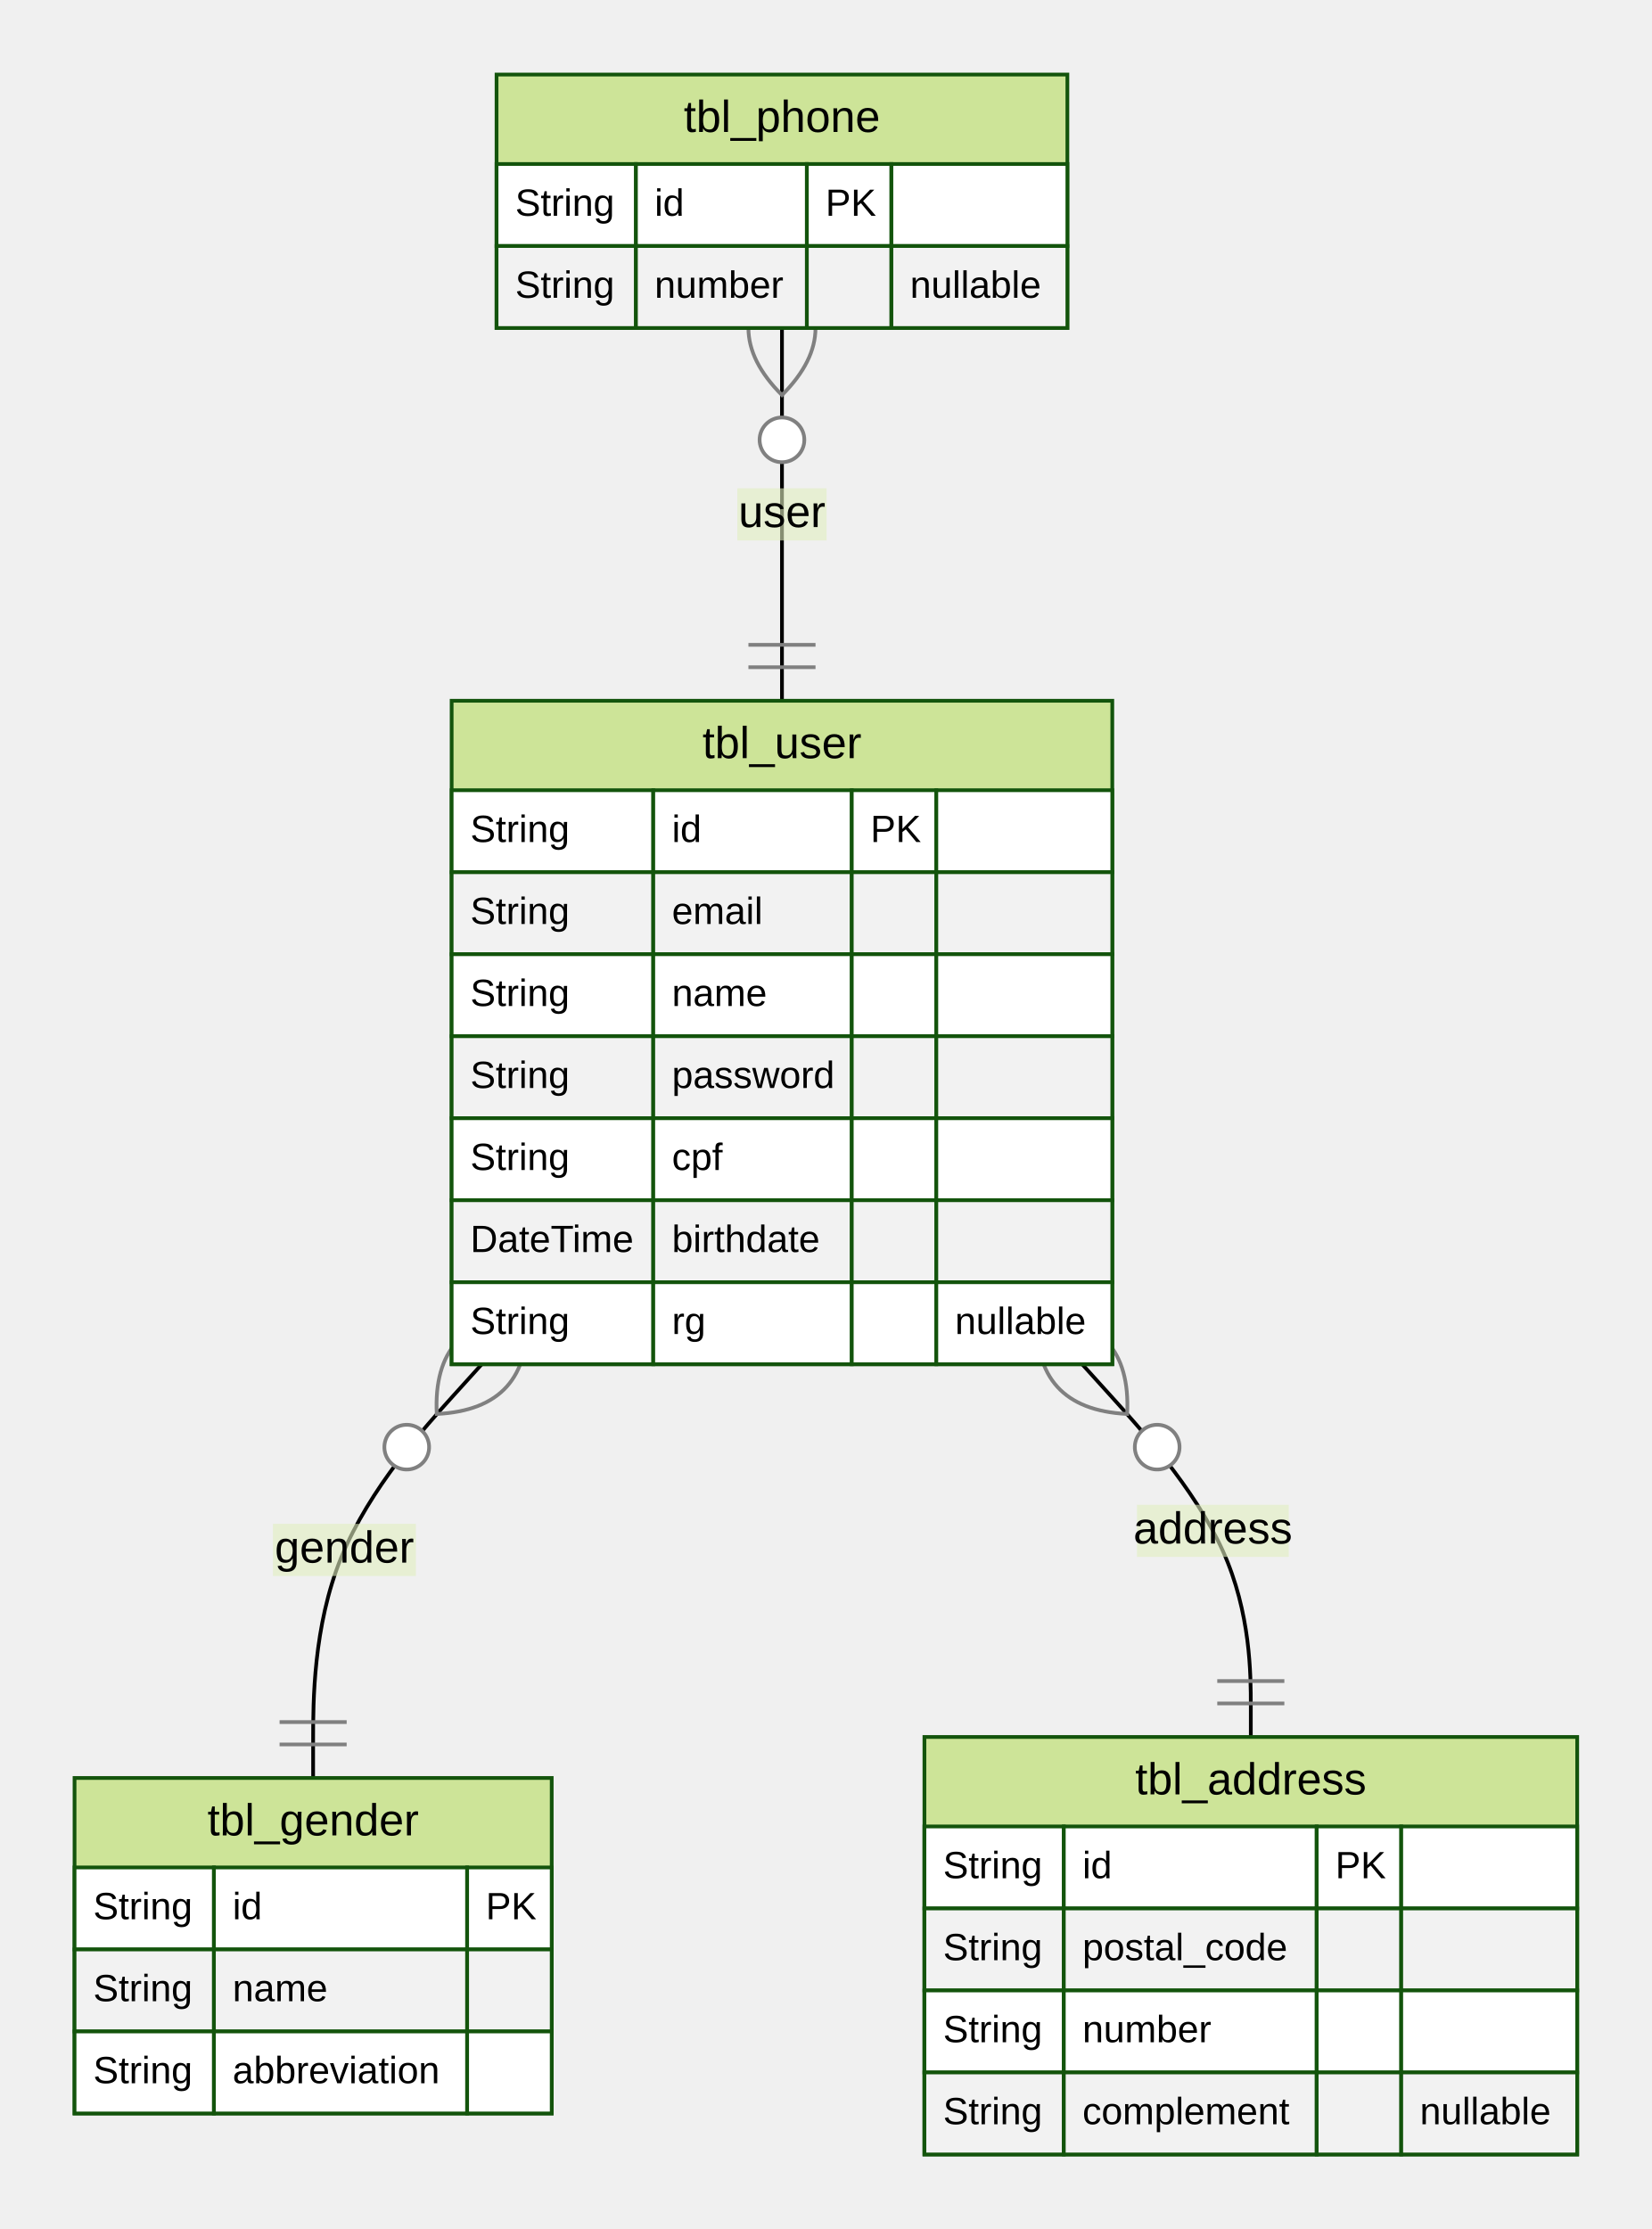
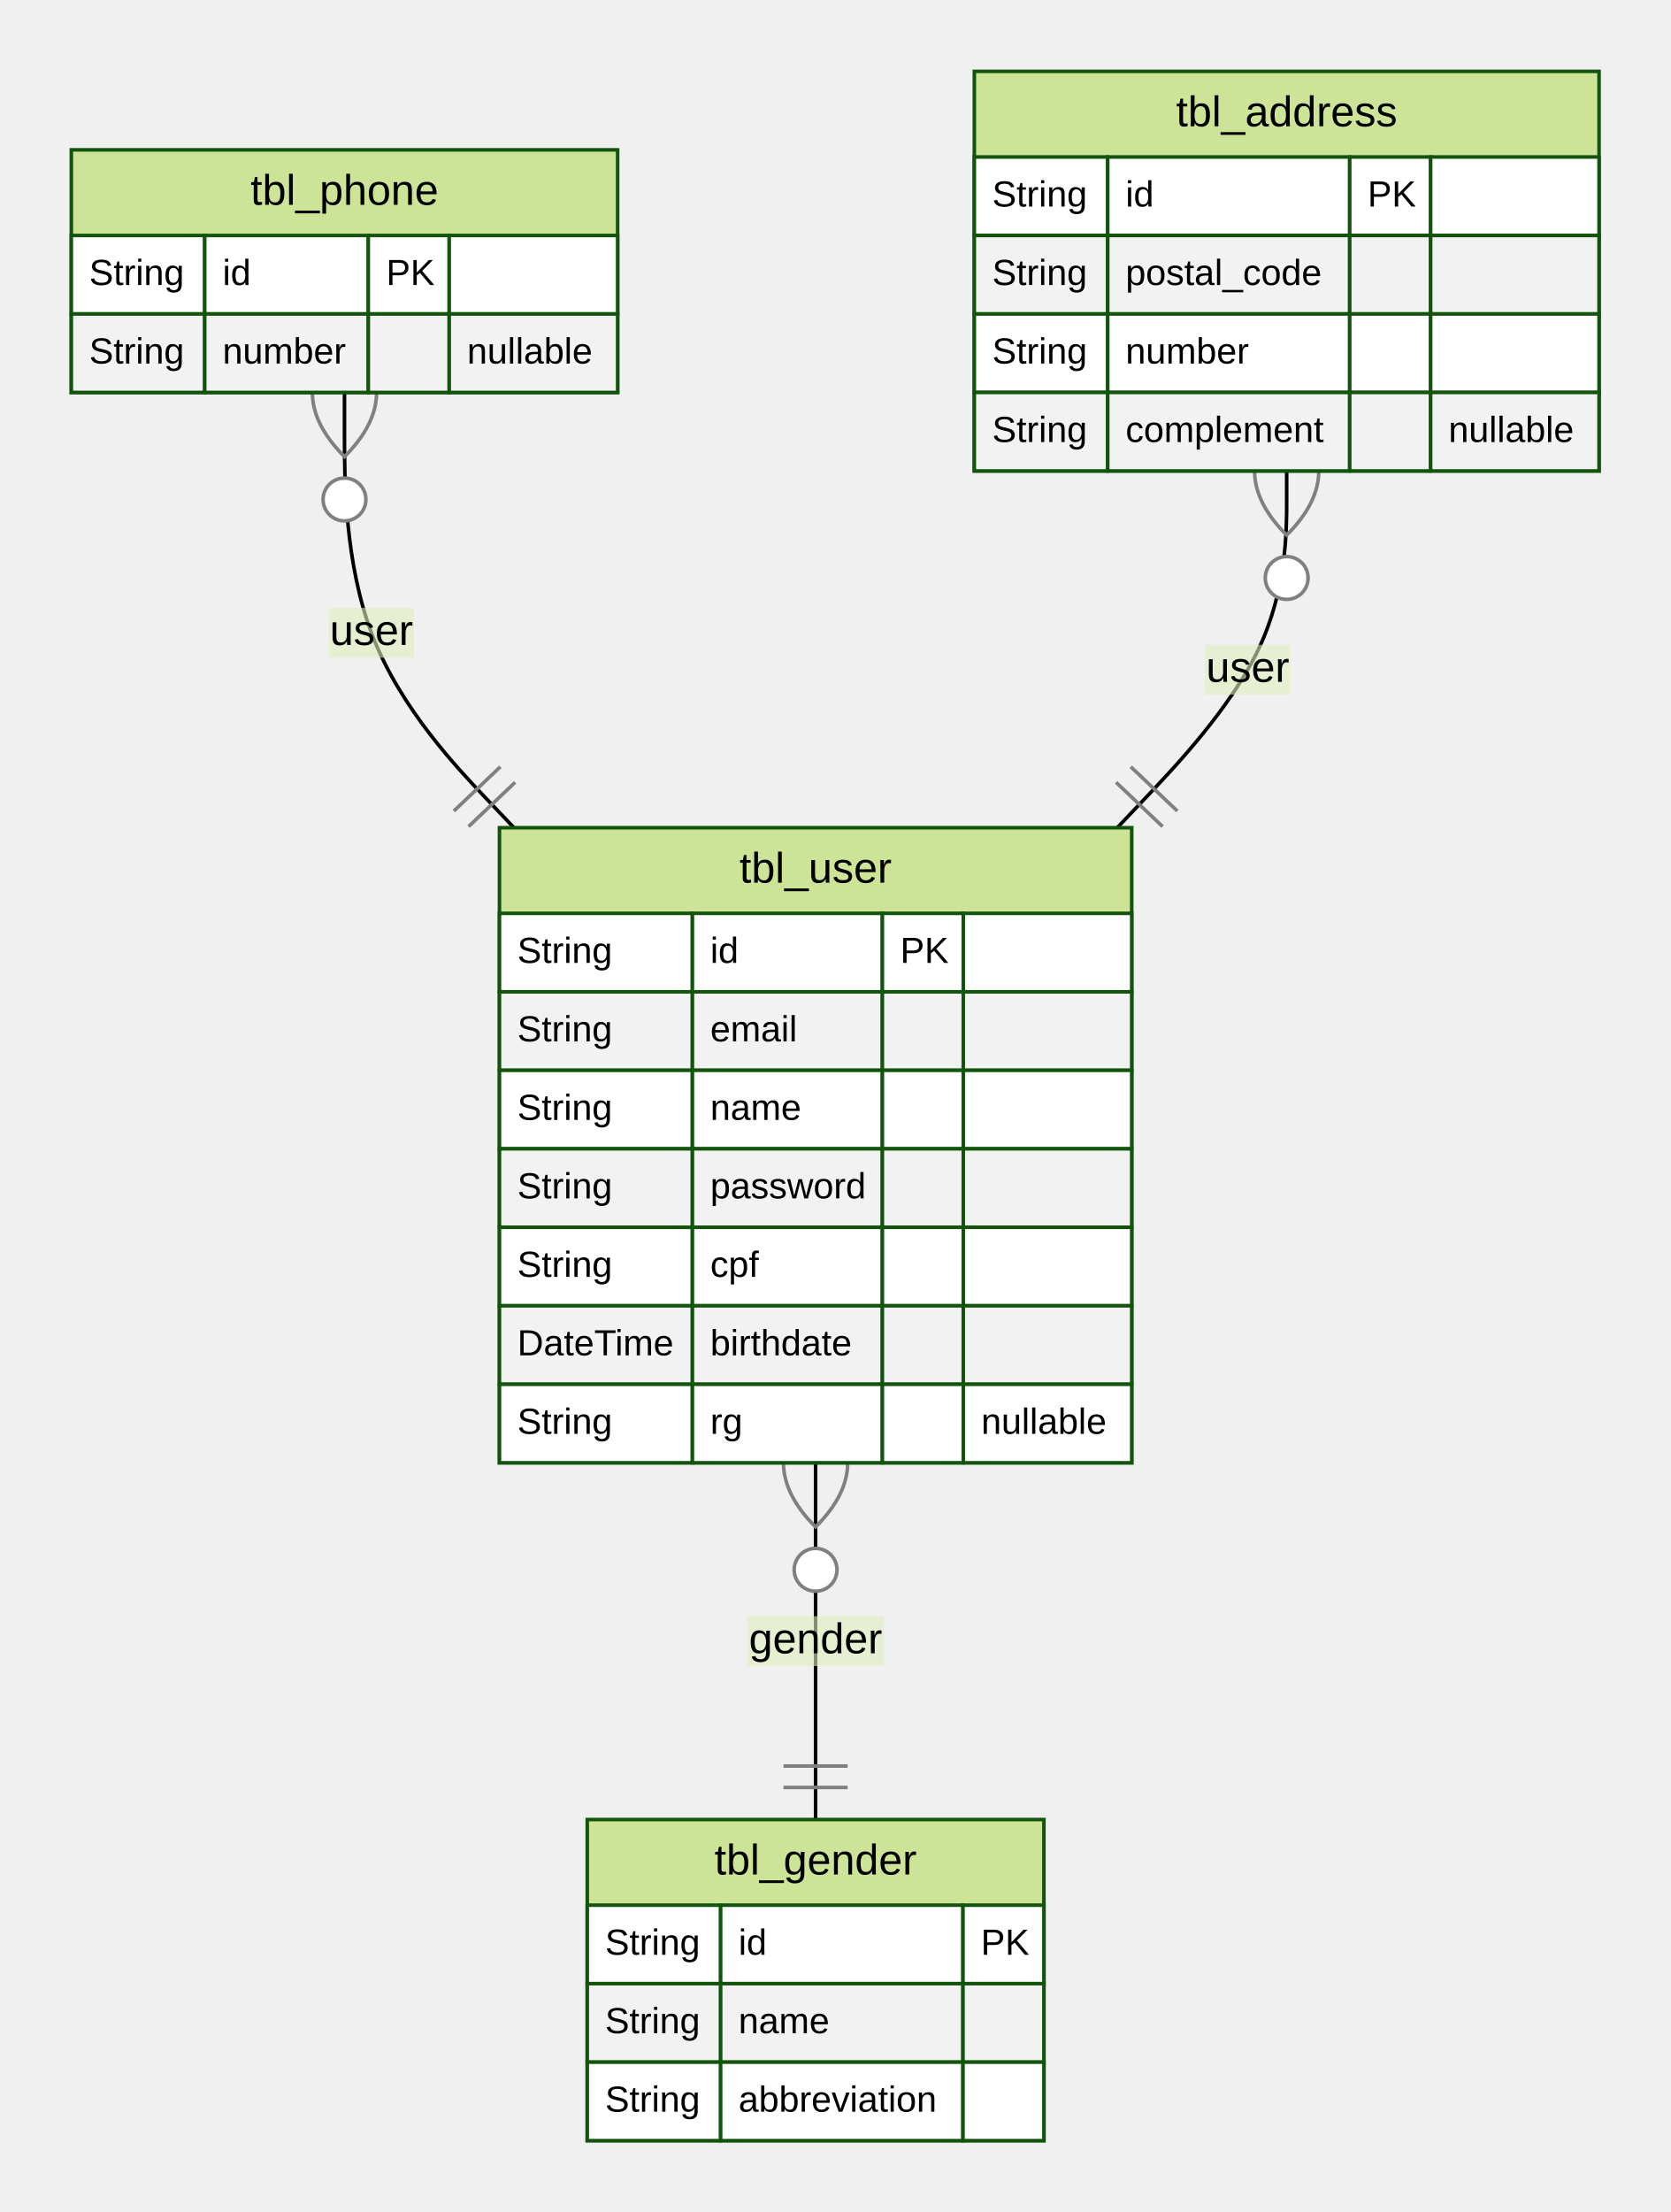
- <svg xmlns="http://www.w3.org/2000/svg" id="mermaid-0" width="100%" height="598" style="max-width: 443.169px; background-color: white;" viewBox="0 0 443.169 598">
+ <svg xmlns="http://www.w3.org/2000/svg" id="mermaid-0" width="100%" height="620" style="max-width: 468.299px; background-color: white;" viewBox="0 0 468.299 620">
  <style>#mermaid-0 {font-family:"trebuchet ms",verdana,arial,sans-serif;font-size:16px;fill:#000000;}#mermaid-0 .error-icon{fill:#552222;}#mermaid-0 .error-text{fill:#552222;stroke:#552222;}#mermaid-0 .edge-thickness-normal{stroke-width:2px;}#mermaid-0 .edge-thickness-thick{stroke-width:3.5px;}#mermaid-0 .edge-pattern-solid{stroke-dasharray:0;}#mermaid-0 .edge-pattern-dashed{stroke-dasharray:3;}#mermaid-0 .edge-pattern-dotted{stroke-dasharray:2;}#mermaid-0 .marker{fill:#000000;stroke:#000000;}#mermaid-0 .marker.cross{stroke:#000000;}#mermaid-0 svg{font-family:"trebuchet ms",verdana,arial,sans-serif;font-size:16px;}#mermaid-0 .entityBox{fill:#cde498;stroke:#13540c;}#mermaid-0 .attributeBoxOdd{fill:#ffffff;stroke:#13540c;}#mermaid-0 .attributeBoxEven{fill:#f2f2f2;stroke:#13540c;}#mermaid-0 .relationshipLabelBox{fill:hsl(78.158, 58.462%, 84.51%);opacity:0.7;background-color:hsl(78.158, 58.462%, 84.51%);}#mermaid-0 .relationshipLabelBox rect{opacity:0.5;}#mermaid-0 .relationshipLine{stroke:#000000;}#mermaid-0 :root{--mermaid-font-family:"trebuchet ms",verdana,arial,sans-serif;}</style>
  <g />
  <defs>
    <marker id="ONLY_ONE_START" refX="0" refY="9" markerWidth="18" markerHeight="18" orient="auto">
      <path stroke="gray" fill="none" d="M9,0 L9,18 M15,0 L15,18" />
    </marker>
  </defs>
  <defs>
    <marker id="ONLY_ONE_END" refX="18" refY="9" markerWidth="18" markerHeight="18" orient="auto">
      <path stroke="gray" fill="none" d="M3,0 L3,18 M9,0 L9,18" />
    </marker>
  </defs>
  <defs>
    <marker id="ZERO_OR_ONE_START" refX="0" refY="9" markerWidth="30" markerHeight="18" orient="auto">
      <circle stroke="gray" fill="white" cx="21" cy="9" r="6" />
      <path stroke="gray" fill="none" d="M9,0 L9,18" />
    </marker>
  </defs>
  <defs>
    <marker id="ZERO_OR_ONE_END" refX="30" refY="9" markerWidth="30" markerHeight="18" orient="auto">
      <circle stroke="gray" fill="white" cx="9" cy="9" r="6" />
      <path stroke="gray" fill="none" d="M21,0 L21,18" />
    </marker>
  </defs>
  <defs>
    <marker id="ONE_OR_MORE_START" refX="18" refY="18" markerWidth="45" markerHeight="36" orient="auto">
      <path stroke="gray" fill="none" d="M0,18 Q 18,0 36,18 Q 18,36 0,18 M42,9 L42,27" />
    </marker>
  </defs>
  <defs>
    <marker id="ONE_OR_MORE_END" refX="27" refY="18" markerWidth="45" markerHeight="36" orient="auto">
      <path stroke="gray" fill="none" d="M3,9 L3,27 M9,18 Q27,0 45,18 Q27,36 9,18" />
    </marker>
  </defs>
  <defs>
    <marker id="ZERO_OR_MORE_START" refX="18" refY="18" markerWidth="57" markerHeight="36" orient="auto">
      <circle stroke="gray" fill="white" cx="48" cy="18" r="6" />
      <path stroke="gray" fill="none" d="M0,18 Q18,0 36,18 Q18,36 0,18" />
    </marker>
  </defs>
  <defs>
    <marker id="ZERO_OR_MORE_END" refX="39" refY="18" markerWidth="57" markerHeight="36" orient="auto">
      <circle stroke="gray" fill="white" cx="9" cy="18" r="6" />
      <path stroke="gray" fill="none" d="M21,18 Q39,0 57,18 Q39,36 21,18" />
    </marker>
  </defs>
-   <path class="er relationshipLine" d="M129.261,366L121.72,374.333C114.178,382.667,99.095,399.333,91.554,417.833C84.012,436.333,84.012,456.667,84.012,466.833L84.012,477" stroke="gray" fill="none" marker-end="url(#ONLY_ONE_END)" marker-start="url(#ZERO_OR_MORE_START)" />
-   <path class="er relationshipLine" d="M290.348,366L297.889,374.333C305.431,382.667,320.514,399.333,328.055,416C335.597,432.667,335.597,449.333,335.597,457.667L335.597,466" stroke="gray" fill="none" marker-end="url(#ONLY_ONE_END)" marker-start="url(#ZERO_OR_MORE_START)" />
-   <path class="er relationshipLine" d="M209.805,88L209.805,96.333C209.805,104.667,209.805,121.333,209.805,138C209.805,154.667,209.805,171.333,209.805,179.667L209.805,188" stroke="gray" fill="none" marker-end="url(#ONLY_ONE_END)" marker-start="url(#ZERO_OR_MORE_START)" />
-   <g id="tbl_user" transform="translate(121.1774,188 )">
+   <path class="er relationshipLine" d="M228.652,410L228.652,418.333C228.652,426.667,228.652,443.333,228.652,460C228.652,476.667,228.652,493.333,228.652,501.667L228.652,510" stroke="gray" fill="none" marker-end="url(#ONLY_ONE_END)" marker-start="url(#ZERO_OR_MORE_START)" />
+   <path class="er relationshipLine" d="M96.578,110L96.578,122C96.578,134,96.578,158,104.496,178.333C112.414,198.667,128.25,215.333,136.168,223.667L144.087,232" stroke="gray" fill="none" marker-end="url(#ONLY_ONE_END)" marker-start="url(#ZERO_OR_MORE_START)" />
+   <path class="er relationshipLine" d="M360.727,132L360.727,140.333C360.727,148.667,360.727,165.333,352.809,182C344.891,198.667,329.055,215.333,321.136,223.667L313.218,232" stroke="gray" fill="none" marker-end="url(#ONLY_ONE_END)" marker-start="url(#ZERO_OR_MORE_START)" />
+   <g id="tbl_user" transform="translate(140.0251,232 )">
    <rect class="er entityBox" fill="honeydew" fill-opacity="100%" stroke="gray" x="0" y="0" width="177.255" height="178" />
    <text class="er entityLabel" id="entity-tbl_user" x="0" y="0" dominant-baseline="middle" text-anchor="middle" style="font-family: &quot;trebuchet ms&quot;, verdana, arial, sans-serif;; font-size: 12px" transform="translate(88.6273,12)">tbl_user</text>
    <rect class="er attributeBoxOdd" fill="honeydew" fill-opacity="100%" stroke="gray" x="0" y="24" width="54.096" height="22" />
    <text class="er entityLabel" id="entity-tbl_user-attr-1-type" x="0" y="0" dominant-baseline="middle" text-anchor="left" style="font-family: &quot;trebuchet ms&quot;, verdana, arial, sans-serif;; font-size: 10.2px" transform="translate(5,35)">String</text>
    <rect class="er attributeBoxOdd" fill="honeydew" fill-opacity="100%" stroke="gray" x="54.096" y="24" width="53.259" height="22" />
    <text class="er entityLabel" id="entity-tbl_user-attr-1-name" x="0" y="0" dominant-baseline="middle" text-anchor="left" style="font-family: &quot;trebuchet ms&quot;, verdana, arial, sans-serif;; font-size: 10.2px" transform="translate(59.09555,35)">id</text>
    <rect class="er attributeBoxOdd" fill="honeydew" fill-opacity="100%" stroke="gray" x="107.354" y="24" width="22.688" height="22" />
    <text class="er entityLabel" id="entity-tbl_user-attr-1-key" x="0" y="0" dominant-baseline="middle" text-anchor="left" style="font-family: &quot;trebuchet ms&quot;, verdana, arial, sans-serif;; font-size: 10.2px" transform="translate(112.3544,35)">PK</text>
    <rect class="er attributeBoxOdd" fill="honeydew" fill-opacity="100%" stroke="gray" x="130.042" y="24" width="47.213" height="22" />
    <text class="er entityLabel" id="entity-tbl_user-attr-1-comment" x="0" y="0" dominant-baseline="middle" text-anchor="left" style="font-family: &quot;trebuchet ms&quot;, verdana, arial, sans-serif;; font-size: 10.2px" transform="translate(135.0421,35)" />
    <rect class="er attributeBoxEven" fill="honeydew" fill-opacity="100%" stroke="gray" x="0" y="46" width="54.096" height="22" />
    <text class="er entityLabel" id="entity-tbl_user-attr-2-type" x="0" y="0" dominant-baseline="middle" text-anchor="left" style="font-family: &quot;trebuchet ms&quot;, verdana, arial, sans-serif;; font-size: 10.2px" transform="translate(5,57)">String</text>
    <rect class="er attributeBoxEven" fill="honeydew" fill-opacity="100%" stroke="gray" x="54.096" y="46" width="53.259" height="22" />
    <text class="er entityLabel" id="entity-tbl_user-attr-2-name" x="0" y="0" dominant-baseline="middle" text-anchor="left" style="font-family: &quot;trebuchet ms&quot;, verdana, arial, sans-serif;; font-size: 10.2px" transform="translate(59.09555,57)">email</text>
    <rect class="er attributeBoxEven" fill="honeydew" fill-opacity="100%" stroke="gray" x="107.354" y="46" width="22.688" height="22" />
    <text class="er entityLabel" id="entity-tbl_user-attr-2-key" x="0" y="0" dominant-baseline="middle" text-anchor="left" style="font-family: &quot;trebuchet ms&quot;, verdana, arial, sans-serif;; font-size: 10.2px" transform="translate(112.3544,57)" />
    <rect class="er attributeBoxEven" fill="honeydew" fill-opacity="100%" stroke="gray" x="130.042" y="46" width="47.213" height="22" />
    <text class="er entityLabel" id="entity-tbl_user-attr-2-comment" x="0" y="0" dominant-baseline="middle" text-anchor="left" style="font-family: &quot;trebuchet ms&quot;, verdana, arial, sans-serif;; font-size: 10.2px" transform="translate(135.0421,57)" />
    <rect class="er attributeBoxOdd" fill="honeydew" fill-opacity="100%" stroke="gray" x="0" y="68" width="54.096" height="22" />
    <text class="er entityLabel" id="entity-tbl_user-attr-3-type" x="0" y="0" dominant-baseline="middle" text-anchor="left" style="font-family: &quot;trebuchet ms&quot;, verdana, arial, sans-serif;; font-size: 10.2px" transform="translate(5,79)">String</text>
    <rect class="er attributeBoxOdd" fill="honeydew" fill-opacity="100%" stroke="gray" x="54.096" y="68" width="53.259" height="22" />
    <text class="er entityLabel" id="entity-tbl_user-attr-3-name" x="0" y="0" dominant-baseline="middle" text-anchor="left" style="font-family: &quot;trebuchet ms&quot;, verdana, arial, sans-serif;; font-size: 10.2px" transform="translate(59.09555,79)">name</text>
    <rect class="er attributeBoxOdd" fill="honeydew" fill-opacity="100%" stroke="gray" x="107.354" y="68" width="22.688" height="22" />
    <text class="er entityLabel" id="entity-tbl_user-attr-3-key" x="0" y="0" dominant-baseline="middle" text-anchor="left" style="font-family: &quot;trebuchet ms&quot;, verdana, arial, sans-serif;; font-size: 10.2px" transform="translate(112.3544,79)" />
    <rect class="er attributeBoxOdd" fill="honeydew" fill-opacity="100%" stroke="gray" x="130.042" y="68" width="47.213" height="22" />
    <text class="er entityLabel" id="entity-tbl_user-attr-3-comment" x="0" y="0" dominant-baseline="middle" text-anchor="left" style="font-family: &quot;trebuchet ms&quot;, verdana, arial, sans-serif;; font-size: 10.2px" transform="translate(135.0421,79)" />
    <rect class="er attributeBoxEven" fill="honeydew" fill-opacity="100%" stroke="gray" x="0" y="90" width="54.096" height="22" />
    <text class="er entityLabel" id="entity-tbl_user-attr-4-type" x="0" y="0" dominant-baseline="middle" text-anchor="left" style="font-family: &quot;trebuchet ms&quot;, verdana, arial, sans-serif;; font-size: 10.2px" transform="translate(5,101)">String</text>
    <rect class="er attributeBoxEven" fill="honeydew" fill-opacity="100%" stroke="gray" x="54.096" y="90" width="53.259" height="22" />
    <text class="er entityLabel" id="entity-tbl_user-attr-4-name" x="0" y="0" dominant-baseline="middle" text-anchor="left" style="font-family: &quot;trebuchet ms&quot;, verdana, arial, sans-serif;; font-size: 10.2px" transform="translate(59.09555,101)">password</text>
    <rect class="er attributeBoxEven" fill="honeydew" fill-opacity="100%" stroke="gray" x="107.354" y="90" width="22.688" height="22" />
    <text class="er entityLabel" id="entity-tbl_user-attr-4-key" x="0" y="0" dominant-baseline="middle" text-anchor="left" style="font-family: &quot;trebuchet ms&quot;, verdana, arial, sans-serif;; font-size: 10.2px" transform="translate(112.3544,101)" />
    <rect class="er attributeBoxEven" fill="honeydew" fill-opacity="100%" stroke="gray" x="130.042" y="90" width="47.213" height="22" />
    <text class="er entityLabel" id="entity-tbl_user-attr-4-comment" x="0" y="0" dominant-baseline="middle" text-anchor="left" style="font-family: &quot;trebuchet ms&quot;, verdana, arial, sans-serif;; font-size: 10.2px" transform="translate(135.0421,101)" />
    <rect class="er attributeBoxOdd" fill="honeydew" fill-opacity="100%" stroke="gray" x="0" y="112" width="54.096" height="22" />
    <text class="er entityLabel" id="entity-tbl_user-attr-5-type" x="0" y="0" dominant-baseline="middle" text-anchor="left" style="font-family: &quot;trebuchet ms&quot;, verdana, arial, sans-serif;; font-size: 10.2px" transform="translate(5,123)">String</text>
    <rect class="er attributeBoxOdd" fill="honeydew" fill-opacity="100%" stroke="gray" x="54.096" y="112" width="53.259" height="22" />
    <text class="er entityLabel" id="entity-tbl_user-attr-5-name" x="0" y="0" dominant-baseline="middle" text-anchor="left" style="font-family: &quot;trebuchet ms&quot;, verdana, arial, sans-serif;; font-size: 10.2px" transform="translate(59.09555,123)">cpf</text>
    <rect class="er attributeBoxOdd" fill="honeydew" fill-opacity="100%" stroke="gray" x="107.354" y="112" width="22.688" height="22" />
    <text class="er entityLabel" id="entity-tbl_user-attr-5-key" x="0" y="0" dominant-baseline="middle" text-anchor="left" style="font-family: &quot;trebuchet ms&quot;, verdana, arial, sans-serif;; font-size: 10.2px" transform="translate(112.3544,123)" />
    <rect class="er attributeBoxOdd" fill="honeydew" fill-opacity="100%" stroke="gray" x="130.042" y="112" width="47.213" height="22" />
    <text class="er entityLabel" id="entity-tbl_user-attr-5-comment" x="0" y="0" dominant-baseline="middle" text-anchor="left" style="font-family: &quot;trebuchet ms&quot;, verdana, arial, sans-serif;; font-size: 10.2px" transform="translate(135.0421,123)" />
    <rect class="er attributeBoxEven" fill="honeydew" fill-opacity="100%" stroke="gray" x="0" y="134" width="54.096" height="22" />
    <text class="er entityLabel" id="entity-tbl_user-attr-6-type" x="0" y="0" dominant-baseline="middle" text-anchor="left" style="font-family: &quot;trebuchet ms&quot;, verdana, arial, sans-serif;; font-size: 10.2px" transform="translate(5,145)">DateTime</text>
    <rect class="er attributeBoxEven" fill="honeydew" fill-opacity="100%" stroke="gray" x="54.096" y="134" width="53.259" height="22" />
    <text class="er entityLabel" id="entity-tbl_user-attr-6-name" x="0" y="0" dominant-baseline="middle" text-anchor="left" style="font-family: &quot;trebuchet ms&quot;, verdana, arial, sans-serif;; font-size: 10.2px" transform="translate(59.09555,145)">birthdate</text>
    <rect class="er attributeBoxEven" fill="honeydew" fill-opacity="100%" stroke="gray" x="107.354" y="134" width="22.688" height="22" />
    <text class="er entityLabel" id="entity-tbl_user-attr-6-key" x="0" y="0" dominant-baseline="middle" text-anchor="left" style="font-family: &quot;trebuchet ms&quot;, verdana, arial, sans-serif;; font-size: 10.2px" transform="translate(112.3544,145)" />
    <rect class="er attributeBoxEven" fill="honeydew" fill-opacity="100%" stroke="gray" x="130.042" y="134" width="47.213" height="22" />
    <text class="er entityLabel" id="entity-tbl_user-attr-6-comment" x="0" y="0" dominant-baseline="middle" text-anchor="left" style="font-family: &quot;trebuchet ms&quot;, verdana, arial, sans-serif;; font-size: 10.2px" transform="translate(135.0421,145)" />
    <rect class="er attributeBoxOdd" fill="honeydew" fill-opacity="100%" stroke="gray" x="0" y="156" width="54.096" height="22" />
    <text class="er entityLabel" id="entity-tbl_user-attr-7-type" x="0" y="0" dominant-baseline="middle" text-anchor="left" style="font-family: &quot;trebuchet ms&quot;, verdana, arial, sans-serif;; font-size: 10.2px" transform="translate(5,167)">String</text>
    <rect class="er attributeBoxOdd" fill="honeydew" fill-opacity="100%" stroke="gray" x="54.096" y="156" width="53.259" height="22" />
    <text class="er entityLabel" id="entity-tbl_user-attr-7-name" x="0" y="0" dominant-baseline="middle" text-anchor="left" style="font-family: &quot;trebuchet ms&quot;, verdana, arial, sans-serif;; font-size: 10.2px" transform="translate(59.09555,167)">rg</text>
    <rect class="er attributeBoxOdd" fill="honeydew" fill-opacity="100%" stroke="gray" x="107.354" y="156" width="22.688" height="22" />
    <text class="er entityLabel" id="entity-tbl_user-attr-7-key" x="0" y="0" dominant-baseline="middle" text-anchor="left" style="font-family: &quot;trebuchet ms&quot;, verdana, arial, sans-serif;; font-size: 10.2px" transform="translate(112.3544,167)" />
    <rect class="er attributeBoxOdd" fill="honeydew" fill-opacity="100%" stroke="gray" x="130.042" y="156" width="47.213" height="22" />
    <text class="er entityLabel" id="entity-tbl_user-attr-7-comment" x="0" y="0" dominant-baseline="middle" text-anchor="left" style="font-family: &quot;trebuchet ms&quot;, verdana, arial, sans-serif;; font-size: 10.2px" transform="translate(135.0421,167)">nullable</text>
  </g>
-   <g id="tbl_gender" transform="translate(20,477 )">
+   <g id="tbl_gender" transform="translate(164.6399,510 )">
    <rect class="er entityBox" fill="honeydew" fill-opacity="100%" stroke="gray" x="0" y="0" width="128.025" height="90" />
    <text class="er entityLabel" id="entity-tbl_gender" x="0" y="0" dominant-baseline="middle" text-anchor="middle" style="font-family: &quot;trebuchet ms&quot;, verdana, arial, sans-serif;; font-size: 12px" transform="translate(64.01248,12)">tbl_gender</text>
    <rect class="er attributeBoxOdd" fill="honeydew" fill-opacity="100%" stroke="gray" x="0" y="24" width="37.396" height="22" />
    <text class="er entityLabel" id="entity-tbl_gender-attr-1-type" x="0" y="0" dominant-baseline="middle" text-anchor="left" style="font-family: &quot;trebuchet ms&quot;, verdana, arial, sans-serif;; font-size: 10.2px" transform="translate(5,35)">String</text>
    <rect class="er attributeBoxOdd" fill="honeydew" fill-opacity="100%" stroke="gray" x="37.396" y="24" width="67.941" height="22" />
    <text class="er entityLabel" id="entity-tbl_gender-attr-1-name" x="0" y="0" dominant-baseline="middle" text-anchor="left" style="font-family: &quot;trebuchet ms&quot;, verdana, arial, sans-serif;; font-size: 10.2px" transform="translate(42.39606,35)">id</text>
    <rect class="er attributeBoxOdd" fill="honeydew" fill-opacity="100%" stroke="gray" x="105.337" y="24" width="22.688" height="22" />
    <text class="er entityLabel" id="entity-tbl_gender-attr-1-key" x="0" y="0" dominant-baseline="middle" text-anchor="left" style="font-family: &quot;trebuchet ms&quot;, verdana, arial, sans-serif;; font-size: 10.2px" transform="translate(110.3373,35)">PK</text>
    <rect class="er attributeBoxEven" fill="honeydew" fill-opacity="100%" stroke="gray" x="0" y="46" width="37.396" height="22" />
    <text class="er entityLabel" id="entity-tbl_gender-attr-2-type" x="0" y="0" dominant-baseline="middle" text-anchor="left" style="font-family: &quot;trebuchet ms&quot;, verdana, arial, sans-serif;; font-size: 10.2px" transform="translate(5,57)">String</text>
    <rect class="er attributeBoxEven" fill="honeydew" fill-opacity="100%" stroke="gray" x="37.396" y="46" width="67.941" height="22" />
    <text class="er entityLabel" id="entity-tbl_gender-attr-2-name" x="0" y="0" dominant-baseline="middle" text-anchor="left" style="font-family: &quot;trebuchet ms&quot;, verdana, arial, sans-serif;; font-size: 10.2px" transform="translate(42.39606,57)">name</text>
    <rect class="er attributeBoxEven" fill="honeydew" fill-opacity="100%" stroke="gray" x="105.337" y="46" width="22.688" height="22" />
    <text class="er entityLabel" id="entity-tbl_gender-attr-2-key" x="0" y="0" dominant-baseline="middle" text-anchor="left" style="font-family: &quot;trebuchet ms&quot;, verdana, arial, sans-serif;; font-size: 10.2px" transform="translate(110.3373,57)" />
    <rect class="er attributeBoxOdd" fill="honeydew" fill-opacity="100%" stroke="gray" x="0" y="68" width="37.396" height="22" />
    <text class="er entityLabel" id="entity-tbl_gender-attr-3-type" x="0" y="0" dominant-baseline="middle" text-anchor="left" style="font-family: &quot;trebuchet ms&quot;, verdana, arial, sans-serif;; font-size: 10.2px" transform="translate(5,79)">String</text>
    <rect class="er attributeBoxOdd" fill="honeydew" fill-opacity="100%" stroke="gray" x="37.396" y="68" width="67.941" height="22" />
    <text class="er entityLabel" id="entity-tbl_gender-attr-3-name" x="0" y="0" dominant-baseline="middle" text-anchor="left" style="font-family: &quot;trebuchet ms&quot;, verdana, arial, sans-serif;; font-size: 10.2px" transform="translate(42.39606,79)">abbreviation</text>
    <rect class="er attributeBoxOdd" fill="honeydew" fill-opacity="100%" stroke="gray" x="105.337" y="68" width="22.688" height="22" />
    <text class="er entityLabel" id="entity-tbl_gender-attr-3-key" x="0" y="0" dominant-baseline="middle" text-anchor="left" style="font-family: &quot;trebuchet ms&quot;, verdana, arial, sans-serif;; font-size: 10.2px" transform="translate(110.3373,79)" />
  </g>
-   <g id="tbl_phone" transform="translate(133.2271,20 )">
+   <g id="tbl_phone" transform="translate(20,42 )">
    <rect class="er entityBox" fill="honeydew" fill-opacity="100%" stroke="gray" x="0" y="0" width="153.155" height="68" />
    <text class="er entityLabel" id="entity-tbl_phone" x="0" y="0" dominant-baseline="middle" text-anchor="middle" style="font-family: &quot;trebuchet ms&quot;, verdana, arial, sans-serif;; font-size: 12px" transform="translate(76.57761,12)">tbl_phone</text>
    <rect class="er attributeBoxOdd" fill="honeydew" fill-opacity="100%" stroke="gray" x="0" y="24" width="37.396" height="22" />
    <text class="er entityLabel" id="entity-tbl_phone-attr-1-type" x="0" y="0" dominant-baseline="middle" text-anchor="left" style="font-family: &quot;trebuchet ms&quot;, verdana, arial, sans-serif;; font-size: 10.2px" transform="translate(5,35)">String</text>
    <rect class="er attributeBoxOdd" fill="honeydew" fill-opacity="100%" stroke="gray" x="37.396" y="24" width="45.859" height="22" />
    <text class="er entityLabel" id="entity-tbl_phone-attr-1-name" x="0" y="0" dominant-baseline="middle" text-anchor="left" style="font-family: &quot;trebuchet ms&quot;, verdana, arial, sans-serif;; font-size: 10.2px" transform="translate(42.39606,35)">id</text>
    <rect class="er attributeBoxOdd" fill="honeydew" fill-opacity="100%" stroke="gray" x="83.255" y="24" width="22.688" height="22" />
    <text class="er entityLabel" id="entity-tbl_phone-attr-1-key" x="0" y="0" dominant-baseline="middle" text-anchor="left" style="font-family: &quot;trebuchet ms&quot;, verdana, arial, sans-serif;; font-size: 10.2px" transform="translate(88.255,35)">PK</text>
    <rect class="er attributeBoxOdd" fill="honeydew" fill-opacity="100%" stroke="gray" x="105.943" y="24" width="47.213" height="22" />
    <text class="er entityLabel" id="entity-tbl_phone-attr-1-comment" x="0" y="0" dominant-baseline="middle" text-anchor="left" style="font-family: &quot;trebuchet ms&quot;, verdana, arial, sans-serif;; font-size: 10.2px" transform="translate(110.9427,35)" />
    <rect class="er attributeBoxEven" fill="honeydew" fill-opacity="100%" stroke="gray" x="0" y="46" width="37.396" height="22" />
    <text class="er entityLabel" id="entity-tbl_phone-attr-2-type" x="0" y="0" dominant-baseline="middle" text-anchor="left" style="font-family: &quot;trebuchet ms&quot;, verdana, arial, sans-serif;; font-size: 10.2px" transform="translate(5,57)">String</text>
    <rect class="er attributeBoxEven" fill="honeydew" fill-opacity="100%" stroke="gray" x="37.396" y="46" width="45.859" height="22" />
    <text class="er entityLabel" id="entity-tbl_phone-attr-2-name" x="0" y="0" dominant-baseline="middle" text-anchor="left" style="font-family: &quot;trebuchet ms&quot;, verdana, arial, sans-serif;; font-size: 10.2px" transform="translate(42.39606,57)">number</text>
    <rect class="er attributeBoxEven" fill="honeydew" fill-opacity="100%" stroke="gray" x="83.255" y="46" width="22.688" height="22" />
    <text class="er entityLabel" id="entity-tbl_phone-attr-2-key" x="0" y="0" dominant-baseline="middle" text-anchor="left" style="font-family: &quot;trebuchet ms&quot;, verdana, arial, sans-serif;; font-size: 10.2px" transform="translate(88.255,57)" />
    <rect class="er attributeBoxEven" fill="honeydew" fill-opacity="100%" stroke="gray" x="105.943" y="46" width="47.213" height="22" />
    <text class="er entityLabel" id="entity-tbl_phone-attr-2-comment" x="0" y="0" dominant-baseline="middle" text-anchor="left" style="font-family: &quot;trebuchet ms&quot;, verdana, arial, sans-serif;; font-size: 10.2px" transform="translate(110.9427,57)">nullable</text>
  </g>
-   <g id="tbl_address" transform="translate(248.025,466 )">
+   <g id="tbl_address" transform="translate(273.1552,20 )">
    <rect class="er entityBox" fill="honeydew" fill-opacity="100%" stroke="gray" x="0" y="0" width="175.144" height="112" />
    <text class="er entityLabel" id="entity-tbl_address" x="0" y="0" dominant-baseline="middle" text-anchor="middle" style="font-family: &quot;trebuchet ms&quot;, verdana, arial, sans-serif;; font-size: 12px" transform="translate(87.57198,12)">tbl_address</text>
    <rect class="er attributeBoxOdd" fill="honeydew" fill-opacity="100%" stroke="gray" x="0" y="24" width="37.396" height="22" />
    <text class="er entityLabel" id="entity-tbl_address-attr-1-type" x="0" y="0" dominant-baseline="middle" text-anchor="left" style="font-family: &quot;trebuchet ms&quot;, verdana, arial, sans-serif;; font-size: 10.2px" transform="translate(5,35)">String</text>
    <rect class="er attributeBoxOdd" fill="honeydew" fill-opacity="100%" stroke="gray" x="37.396" y="24" width="67.848" height="22" />
    <text class="er entityLabel" id="entity-tbl_address-attr-1-name" x="0" y="0" dominant-baseline="middle" text-anchor="left" style="font-family: &quot;trebuchet ms&quot;, verdana, arial, sans-serif;; font-size: 10.2px" transform="translate(42.39606,35)">id</text>
    <rect class="er attributeBoxOdd" fill="honeydew" fill-opacity="100%" stroke="gray" x="105.244" y="24" width="22.688" height="22" />
    <text class="er entityLabel" id="entity-tbl_address-attr-1-key" x="0" y="0" dominant-baseline="middle" text-anchor="left" style="font-family: &quot;trebuchet ms&quot;, verdana, arial, sans-serif;; font-size: 10.2px" transform="translate(110.2437,35)">PK</text>
    <rect class="er attributeBoxOdd" fill="honeydew" fill-opacity="100%" stroke="gray" x="127.931" y="24" width="47.213" height="22" />
    <text class="er entityLabel" id="entity-tbl_address-attr-1-comment" x="0" y="0" dominant-baseline="middle" text-anchor="left" style="font-family: &quot;trebuchet ms&quot;, verdana, arial, sans-serif;; font-size: 10.2px" transform="translate(132.9314,35)" />
    <rect class="er attributeBoxEven" fill="honeydew" fill-opacity="100%" stroke="gray" x="0" y="46" width="37.396" height="22" />
    <text class="er entityLabel" id="entity-tbl_address-attr-2-type" x="0" y="0" dominant-baseline="middle" text-anchor="left" style="font-family: &quot;trebuchet ms&quot;, verdana, arial, sans-serif;; font-size: 10.2px" transform="translate(5,57)">String</text>
    <rect class="er attributeBoxEven" fill="honeydew" fill-opacity="100%" stroke="gray" x="37.396" y="46" width="67.848" height="22" />
    <text class="er entityLabel" id="entity-tbl_address-attr-2-name" x="0" y="0" dominant-baseline="middle" text-anchor="left" style="font-family: &quot;trebuchet ms&quot;, verdana, arial, sans-serif;; font-size: 10.2px" transform="translate(42.39606,57)">postal_code</text>
    <rect class="er attributeBoxEven" fill="honeydew" fill-opacity="100%" stroke="gray" x="105.244" y="46" width="22.688" height="22" />
    <text class="er entityLabel" id="entity-tbl_address-attr-2-key" x="0" y="0" dominant-baseline="middle" text-anchor="left" style="font-family: &quot;trebuchet ms&quot;, verdana, arial, sans-serif;; font-size: 10.2px" transform="translate(110.2437,57)" />
    <rect class="er attributeBoxEven" fill="honeydew" fill-opacity="100%" stroke="gray" x="127.931" y="46" width="47.213" height="22" />
    <text class="er entityLabel" id="entity-tbl_address-attr-2-comment" x="0" y="0" dominant-baseline="middle" text-anchor="left" style="font-family: &quot;trebuchet ms&quot;, verdana, arial, sans-serif;; font-size: 10.2px" transform="translate(132.9314,57)" />
    <rect class="er attributeBoxOdd" fill="honeydew" fill-opacity="100%" stroke="gray" x="0" y="68" width="37.396" height="22" />
    <text class="er entityLabel" id="entity-tbl_address-attr-3-type" x="0" y="0" dominant-baseline="middle" text-anchor="left" style="font-family: &quot;trebuchet ms&quot;, verdana, arial, sans-serif;; font-size: 10.2px" transform="translate(5,79)">String</text>
    <rect class="er attributeBoxOdd" fill="honeydew" fill-opacity="100%" stroke="gray" x="37.396" y="68" width="67.848" height="22" />
    <text class="er entityLabel" id="entity-tbl_address-attr-3-name" x="0" y="0" dominant-baseline="middle" text-anchor="left" style="font-family: &quot;trebuchet ms&quot;, verdana, arial, sans-serif;; font-size: 10.2px" transform="translate(42.39606,79)">number</text>
    <rect class="er attributeBoxOdd" fill="honeydew" fill-opacity="100%" stroke="gray" x="105.244" y="68" width="22.688" height="22" />
    <text class="er entityLabel" id="entity-tbl_address-attr-3-key" x="0" y="0" dominant-baseline="middle" text-anchor="left" style="font-family: &quot;trebuchet ms&quot;, verdana, arial, sans-serif;; font-size: 10.2px" transform="translate(110.2437,79)" />
    <rect class="er attributeBoxOdd" fill="honeydew" fill-opacity="100%" stroke="gray" x="127.931" y="68" width="47.213" height="22" />
    <text class="er entityLabel" id="entity-tbl_address-attr-3-comment" x="0" y="0" dominant-baseline="middle" text-anchor="left" style="font-family: &quot;trebuchet ms&quot;, verdana, arial, sans-serif;; font-size: 10.2px" transform="translate(132.9314,79)" />
    <rect class="er attributeBoxEven" fill="honeydew" fill-opacity="100%" stroke="gray" x="0" y="90" width="37.396" height="22" />
    <text class="er entityLabel" id="entity-tbl_address-attr-4-type" x="0" y="0" dominant-baseline="middle" text-anchor="left" style="font-family: &quot;trebuchet ms&quot;, verdana, arial, sans-serif;; font-size: 10.2px" transform="translate(5,101)">String</text>
    <rect class="er attributeBoxEven" fill="honeydew" fill-opacity="100%" stroke="gray" x="37.396" y="90" width="67.848" height="22" />
    <text class="er entityLabel" id="entity-tbl_address-attr-4-name" x="0" y="0" dominant-baseline="middle" text-anchor="left" style="font-family: &quot;trebuchet ms&quot;, verdana, arial, sans-serif;; font-size: 10.2px" transform="translate(42.39606,101)">complement</text>
    <rect class="er attributeBoxEven" fill="honeydew" fill-opacity="100%" stroke="gray" x="105.244" y="90" width="22.688" height="22" />
    <text class="er entityLabel" id="entity-tbl_address-attr-4-key" x="0" y="0" dominant-baseline="middle" text-anchor="left" style="font-family: &quot;trebuchet ms&quot;, verdana, arial, sans-serif;; font-size: 10.2px" transform="translate(110.2437,101)" />
    <rect class="er attributeBoxEven" fill="honeydew" fill-opacity="100%" stroke="gray" x="127.931" y="90" width="47.213" height="22" />
    <text class="er entityLabel" id="entity-tbl_address-attr-4-comment" x="0" y="0" dominant-baseline="middle" text-anchor="left" style="font-family: &quot;trebuchet ms&quot;, verdana, arial, sans-serif;; font-size: 10.2px" transform="translate(132.9314,101)">nullable</text>
  </g>
-   <rect class="er relationshipLabelBox" x="73.23" y="408.818" width="38.355" height="14" fill="white" fill-opacity="85%" />
-   <text class="er relationshipLabel" id="rel1" x="92.408" y="415.818" text-anchor="middle" dominant-baseline="middle" style="font-family: &quot;trebuchet ms&quot;, verdana, arial, sans-serif;; font-size: 12px">gender</text>
-   <rect class="er relationshipLabelBox" x="305.041" y="403.694" width="40.742" height="14" fill="white" fill-opacity="85%" />
-   <text class="er relationshipLabel" id="rel2" x="325.412" y="410.694" text-anchor="middle" dominant-baseline="middle" style="font-family: &quot;trebuchet ms&quot;, verdana, arial, sans-serif;; font-size: 12px">address</text>
-   <rect class="er relationshipLabelBox" x="197.825" y="131" width="23.959" height="14" fill="white" fill-opacity="85%" />
-   <text class="er relationshipLabel" id="rel3" x="209.805" y="138" text-anchor="middle" dominant-baseline="middle" style="font-family: &quot;trebuchet ms&quot;, verdana, arial, sans-serif;; font-size: 12px">user</text>
+   <rect class="er relationshipLabelBox" x="209.475" y="453" width="38.355" height="14" fill="white" fill-opacity="85%" />
+   <text class="er relationshipLabel" id="rel1" x="228.652" y="460" text-anchor="middle" dominant-baseline="middle" style="font-family: &quot;trebuchet ms&quot;, verdana, arial, sans-serif;; font-size: 12px">gender</text>
+   <rect class="er relationshipLabelBox" x="92.148" y="170.37" width="23.959" height="14" fill="white" fill-opacity="85%" />
+   <text class="er relationshipLabel" id="rel2" x="104.127" y="177.37" text-anchor="middle" dominant-baseline="middle" style="font-family: &quot;trebuchet ms&quot;, verdana, arial, sans-serif;; font-size: 12px">user</text>
+   <rect class="er relationshipLabelBox" x="337.821" y="180.714" width="23.959" height="14" fill="white" fill-opacity="85%" />
+   <text class="er relationshipLabel" id="rel3" x="349.8" y="187.714" text-anchor="middle" dominant-baseline="middle" style="font-family: &quot;trebuchet ms&quot;, verdana, arial, sans-serif;; font-size: 12px">user</text>
</svg>
